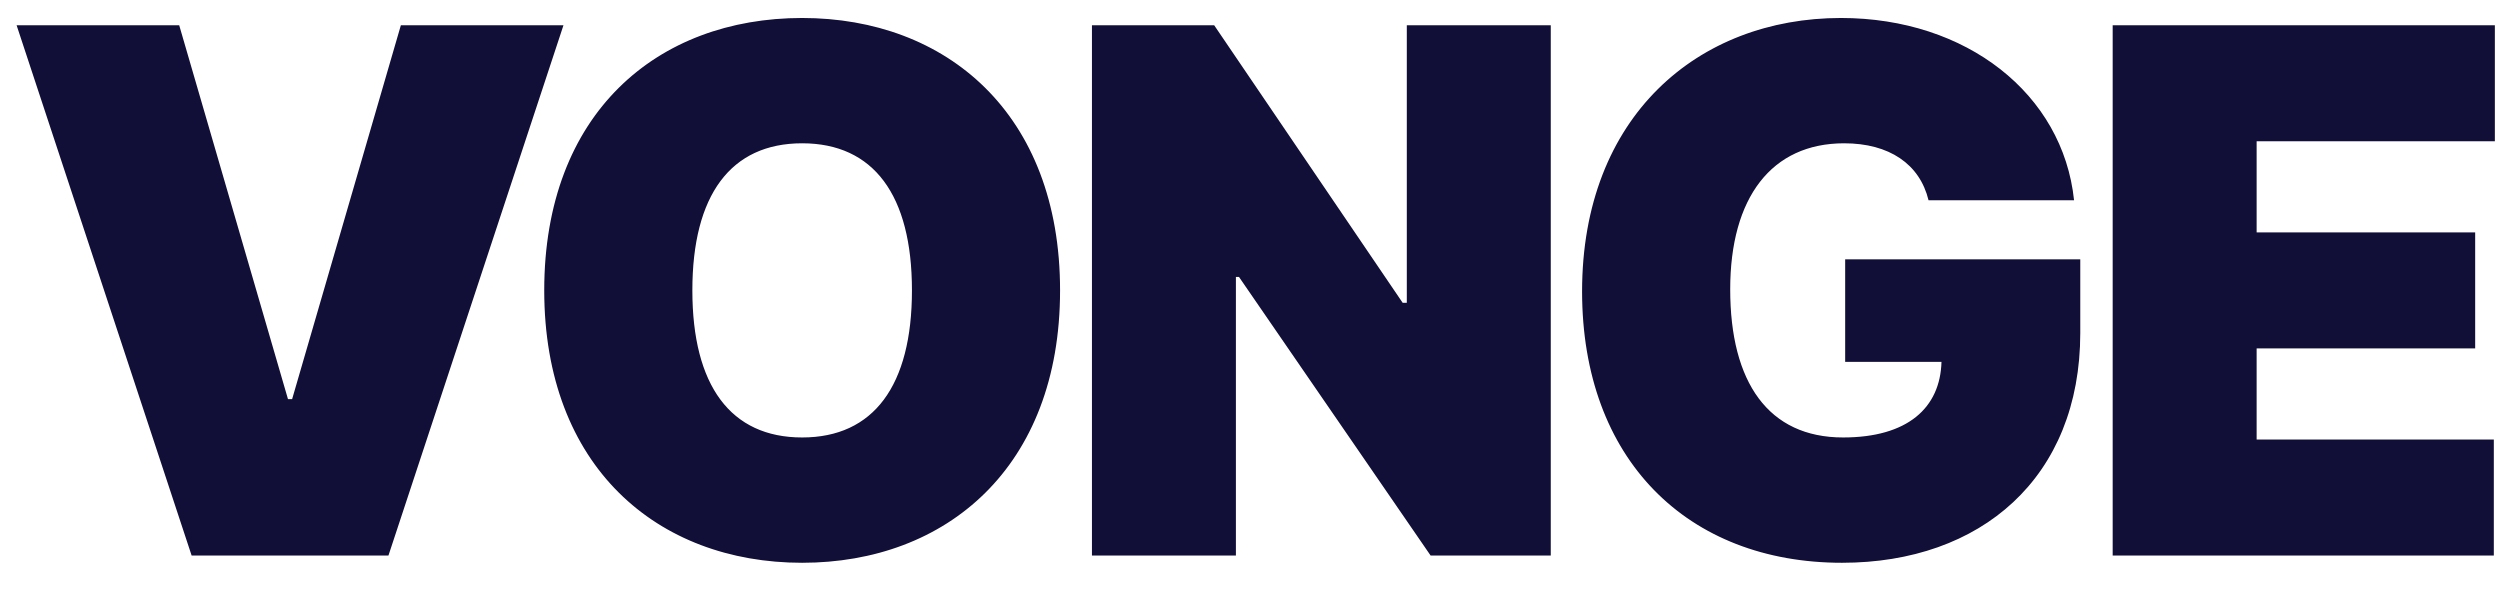
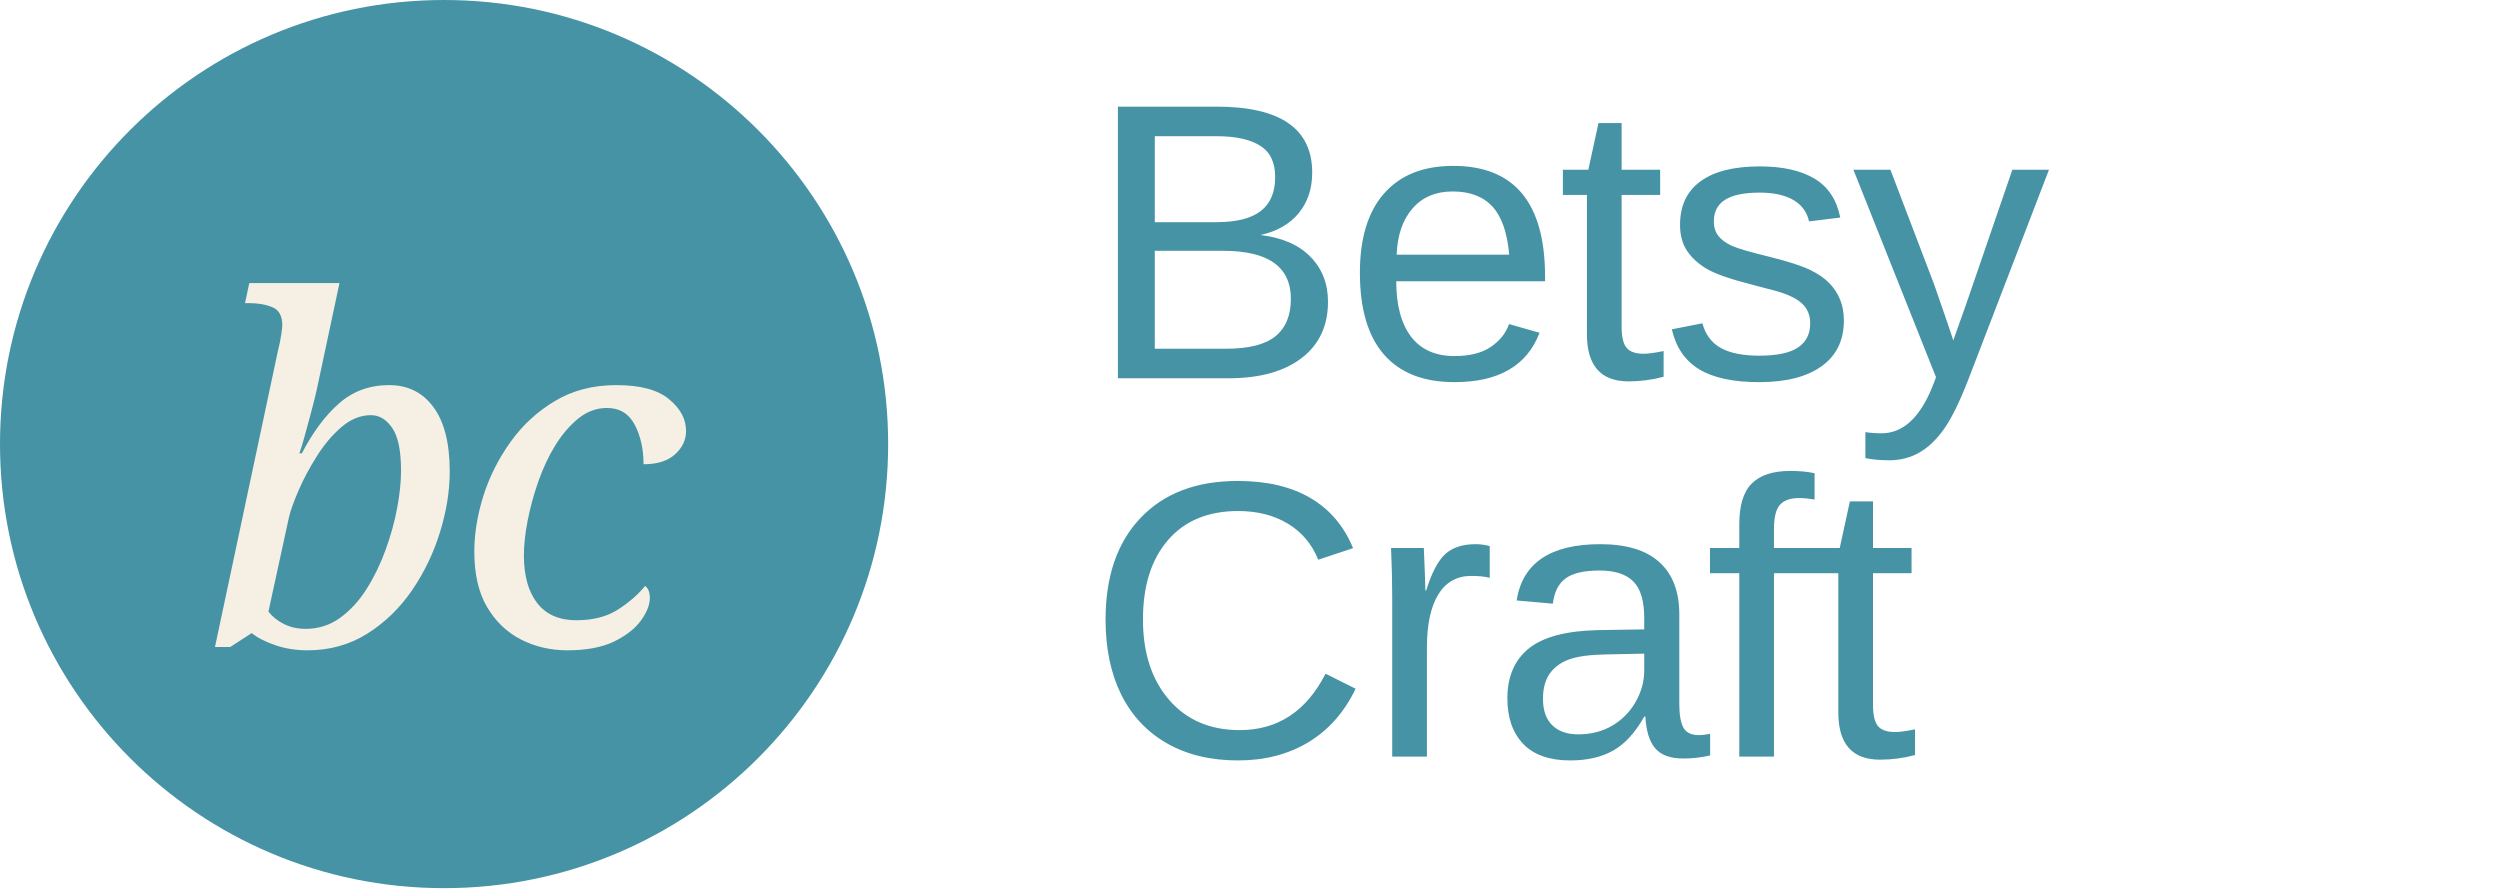
- <svg xmlns="http://www.w3.org/2000/svg" fill="none" height="17" viewBox="0 0 72 17" width="72">
-   <path d="m5.161.727h-4.683l5.041 15.273h5.668l5.041-15.273h-4.683l-3.132 10.768h-.119zm25.369 7.636c0-5.101-3.281-7.845-7.428-7.845-4.176 0-7.428 2.744-7.428 7.845 0 5.071 3.251 7.845 7.428 7.845 4.146 0 7.428-2.744 7.428-7.845zm-4.266 0c0 2.744-1.104 4.236-3.162 4.236-2.058 0-3.162-1.491-3.162-4.236 0-2.744 1.104-4.236 3.162-4.236 2.058 0 3.162 1.491 3.162 4.236zm18.398-7.636h-4.146v7.994h-.119l-5.429-7.994h-3.52v15.273h4.146v-8.024h.089l5.519 8.024h3.46zm10.88 5.041h4.191c-.321-3.065-3.102-5.25-6.712-5.25-4.117 0-7.457 2.834-7.457 7.875 0 4.832 3.028 7.815 7.487 7.815 3.997 0 6.861-2.446 6.861-6.622v-2.118h-6.771v2.953h2.774c-.037 1.327-.977 2.178-2.834 2.178-2.148 0-3.251-1.581-3.251-4.266 0-2.647 1.193-4.206 3.281-4.206 1.298 0 2.178.597 2.431 1.641zm5.303 10.232h10.977v-3.341h-6.831v-2.625h6.294v-3.341h-6.294v-2.625h6.861v-3.341h-11.007z" fill="#110e38" />
+ <svg xmlns="http://www.w3.org/2000/svg" viewBox="0 0 304 108" width="304" height="108" role="img" aria-label="Betsy Craft">
+   <circle cx="54" cy="54" r="54" fill="#4593a5" />
+   <text x="54" y="56" text-anchor="middle" dominant-baseline="central" font-family="'Source Serif 4', 'Source Serif Pro', Georgia, serif" font-style="italic" font-weight="500" font-size="58" letter-spacing="-2" fill="#f5efe4">bc</text>
+   <text x="132" y="46" font-family="'Outfit', 'Helvetica Neue', Arial, sans-serif" font-weight="500" font-size="48" letter-spacing="-0.7" fill="#4593a5">Betsy</text>
+   <text x="132" y="92" font-family="'Outfit', 'Helvetica Neue', Arial, sans-serif" font-weight="500" font-size="48" letter-spacing="-0.7" fill="#4593a5">Craft</text>
</svg>
